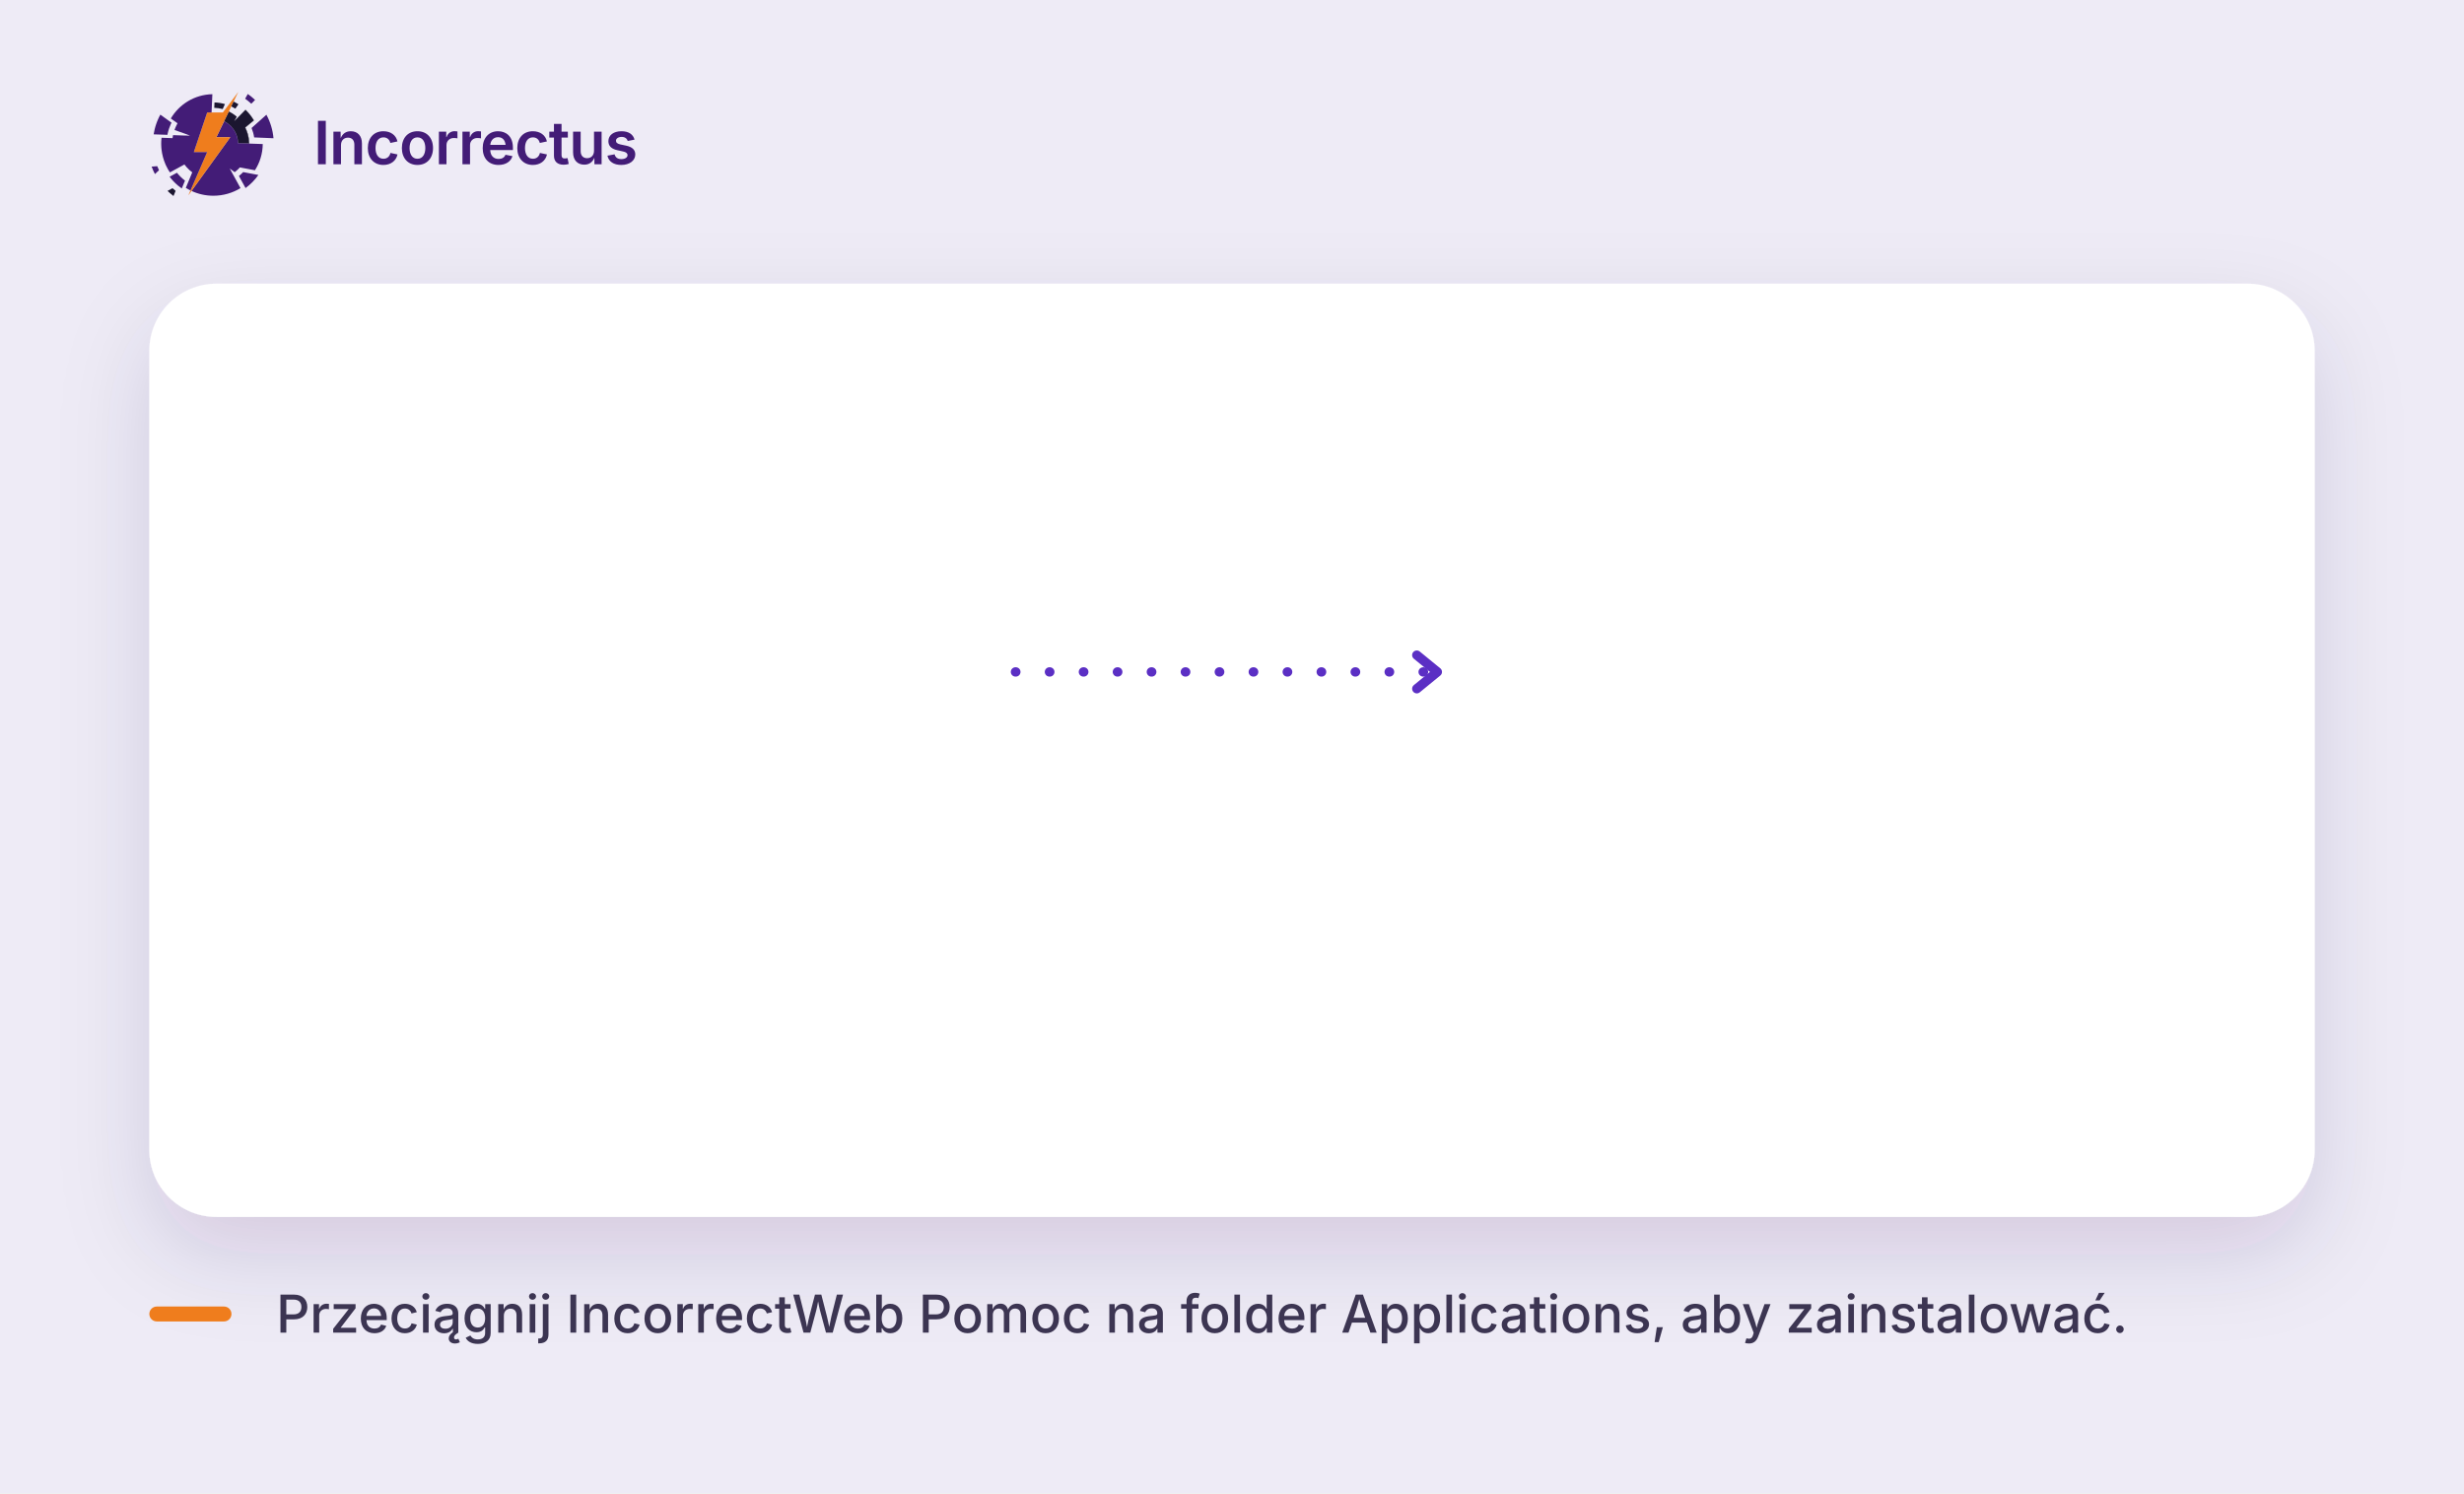
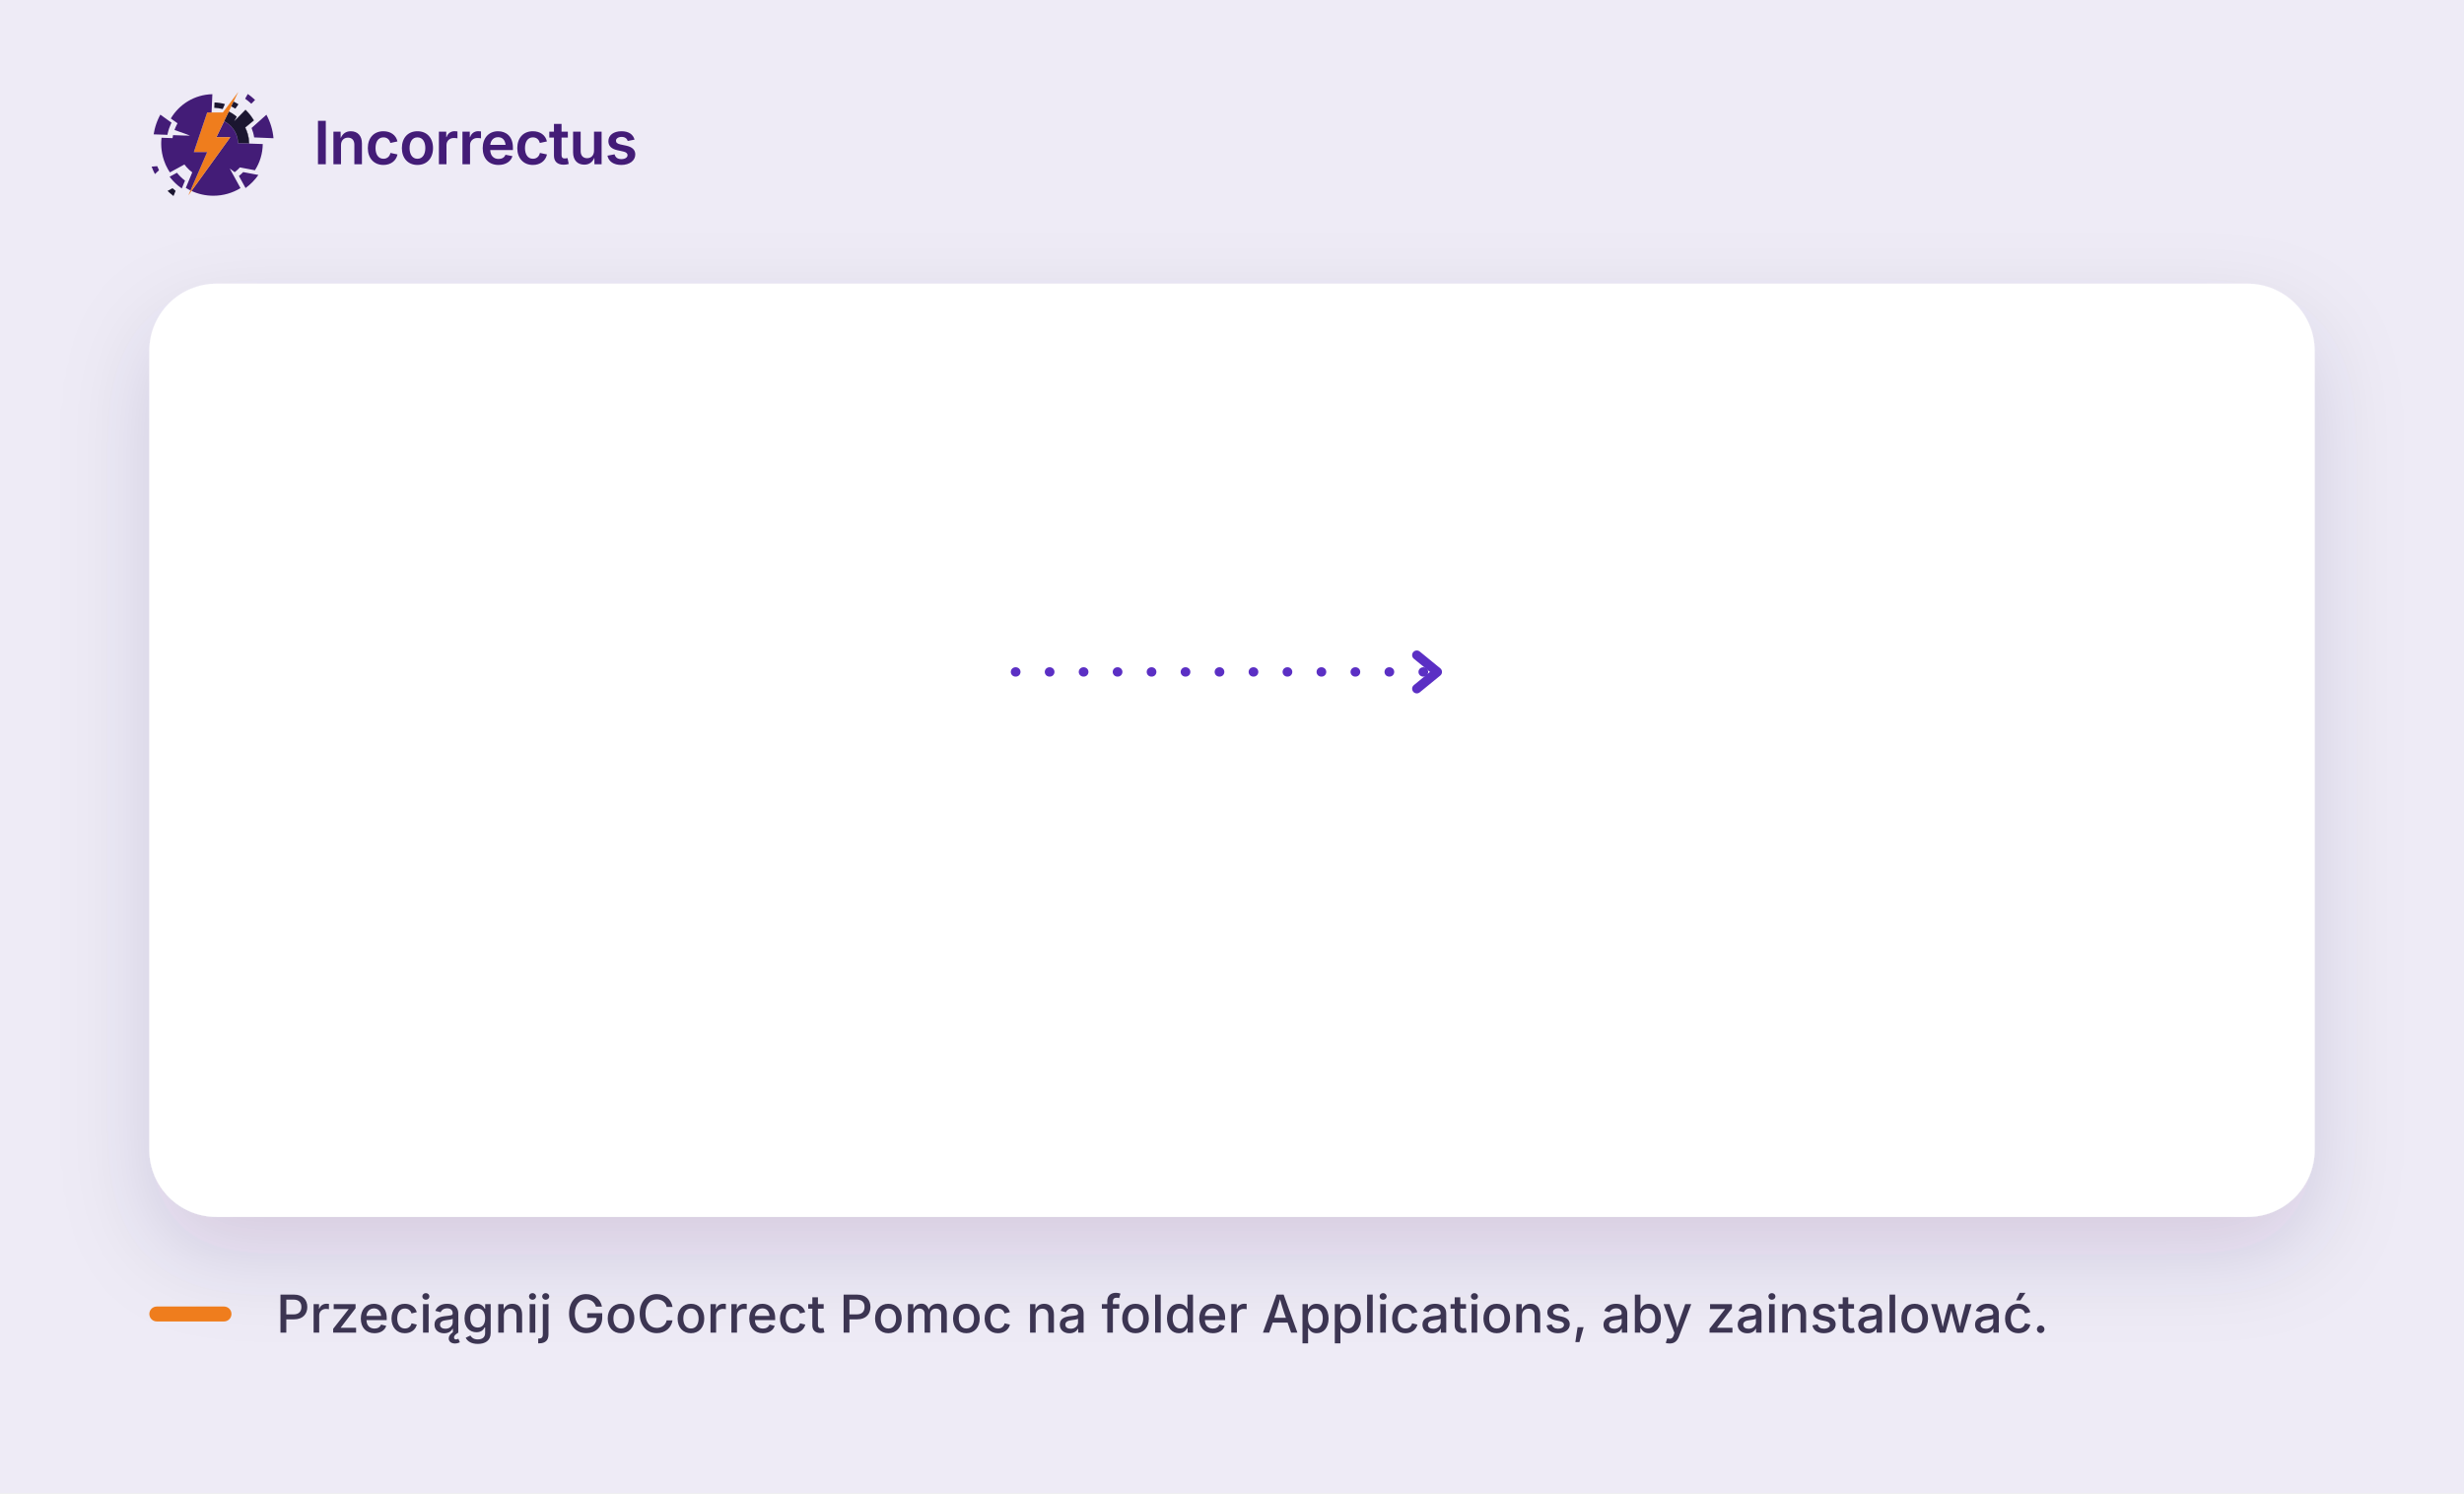
<svg xmlns="http://www.w3.org/2000/svg" xmlns:xlink="http://www.w3.org/1999/xlink" width="660" height="400" viewBox="0 0 660 400">
  <defs>
    <symbol id="incorrectus-mark" viewBox="170 185 1150 985">
      <path style="fill:var(--logo-ink, #1b1630)" d="M920.406 400.156C910.878 394.263 901.056 388.838 890.906 383.938L869.562 428.031L869.125 428.938L847.75 473.062C852.865 475.527 857.858 478.232 862.75 481.062C863.041 481.231 863.335 481.393 863.625 481.562C929.306 519.963 973.767 590.592 975.375 671.781C997.383 672.535 1008.86 672.903 1024.44 673.438C1024.76 673.448 1025.12 673.458 1025.44 673.469C1040.91 674 1061.97 674.726 1074.47 675.156C1074.29 623.246 1061.41 573.36 1039.56 529.906C1034.8 533.798 1032.77 535.515 1026.78 540.375C1026.47 539.987 1027.1 540.763 1026.78 540.375C1032.88 535.425 1034.75 533.834 1039.56 529.906C1039.87 529.658 1040.08 529.495 1040.38 529.25C1054.76 517.5 1068.9 505.925 1079.12 497.469C1079.33 497.297 1079.7 496.985 1079.91 496.812C1090.05 488.421 1100.99 479.401 1118.25 465.375C1097.73 429.61 1072.18 397.09 1042.5 368.844C1033.86 377.601 1017.92 393.754 1008.09 403.719C1007.9 403.917 1007.6 404.208 1007.41 404.406C997.529 414.421 985.793 426.309 972.969 439.312C972.709 439.576 972.543 439.766 972.281 440.031C960.327 452.152 939.88 472.074 939.88 472.074L939.88 472.074L939.88 472.074C939.88 472.074 957.379 442.029 963.406 431.969C950.248 420.467 936.153 410 921.25 400.719" />
      <path style="fill:var(--logo-ink, #1b1630)" d="M1042.67 368.604C1041.68 368.558 1040.52 370.129 1039.99 370.669C1039.63 371.033 1039.28 371.395 1038.92 371.759C1038.56 372.123 1038.2 372.485 1037.84 372.849C1037.48 373.213 1037.13 373.584 1036.77 373.948C1036.41 374.312 1036.06 374.674 1035.7 375.038C1029.62 381.227 1023.54 387.418 1017.46 393.606C1000.73 410.636 984.092 427.76 967.252 444.681C958.513 453.461 949.636 462.098 940.851 470.831C941.389 469.903 941.924 468.97 942.462 468.043C944.193 465.061 945.918 462.082 947.651 459.101C951.458 452.556 955.27 446.012 959.101 439.482C960.147 437.698 961.193 435.917 962.245 434.138C962.394 433.887 962.54 433.636 962.689 433.386C962.828 433.151 962.974 432.916 963.113 432.681C963.215 432.51 963.369 432.316 963.384 432.112C963.413 431.693 962.929 431.416 962.65 431.177C962.374 430.939 962.097 430.7 961.821 430.463C961.545 430.226 961.268 429.987 960.991 429.749C958.505 427.612 955.976 425.531 953.419 423.479C943.158 415.246 932.385 407.716 921.251 400.715C932.655 407.953 943.702 415.732 954.153 424.299C956.405 426.146 958.655 427.995 960.856 429.903C961.407 430.381 961.955 430.864 962.506 431.341C962.716 431.523 963.185 431.786 963.162 432.103C963.128 432.549 962.726 432.886 962.496 433.27C962.346 433.52 962.202 433.772 962.052 434.022C961.895 434.286 961.737 434.549 961.58 434.813C960.277 436.998 958.978 439.183 957.683 441.372C953.446 448.538 949.23 455.721 945.018 462.902C943.588 465.339 942.163 467.775 940.735 470.213C940.458 470.686 940.173 471.158 939.896 471.631C939.792 471.81 939.485 472.168 939.867 472.277C939.917 472.292 940.007 472.192 940.079 472.142C940.079 472.143 940.089 472.142 940.089 472.142C940.311 471.989 940.571 471.697 940.658 471.612C940.748 471.524 940.838 471.43 940.928 471.342C941.938 470.36 942.948 469.382 943.957 468.4C948.004 464.458 952.043 460.506 956.072 456.545C973.465 439.445 990.485 421.971 1007.7 404.689C1015.49 396.866 1023.24 389.007 1031.01 381.163C1033.52 378.626 1036.04 376.091 1038.55 373.553C1039.63 372.465 1040.71 371.38 1041.78 370.292C1041.95 370.123 1042.13 369.951 1042.3 369.781C1042.37 369.71 1042.64 369.591 1042.54 369.598C1042.44 369.604 1042.67 369.717 1042.74 369.781C1042.84 369.875 1042.93 369.977 1043.03 370.071C1043.35 370.379 1043.66 370.679 1043.98 370.987C1044.6 371.579 1045.22 372.175 1045.83 372.771C1047.35 374.261 1048.86 375.758 1050.35 377.276C1054.84 381.833 1059.25 386.463 1063.55 391.205C1076.42 405.426 1088.4 420.517 1099.19 436.385C1103.52 442.758 1107.68 449.222 1111.71 455.793C1113.05 457.983 1114.37 460.197 1115.65 462.419C1116.08 463.163 1116.5 463.904 1116.93 464.648C1117.01 464.78 1117.09 464.911 1117.17 465.043C1117.21 465.111 1117.3 465.322 1117.28 465.246C1117.24 465.046 1116.91 465.469 1116.74 465.603C1116.37 465.901 1116 466.201 1115.63 466.5C1114.94 467.057 1114.26 467.62 1113.57 468.178C1111.01 470.252 1108.45 472.322 1105.89 474.4C1098.31 480.561 1090.76 486.743 1083.21 492.948C1068.76 504.834 1054.3 516.706 1039.75 528.474C1039.43 528.73 1039.12 528.989 1038.8 529.246C1037.98 529.652 1037.1 530.536 1036.7 530.866C1034.46 532.717 1032.22 534.575 1029.97 536.422C1029.16 537.086 1028.36 537.747 1027.55 538.409C1027.46 538.477 1027.39 538.546 1027.31 538.612C1027.01 538.83 1026.68 539.077 1026.37 539.374C1026.33 539.399 1026.27 539.436 1026.29 539.422C1026.3 539.417 1026.31 539.417 1026.32 539.412C1026.07 539.663 1025.85 539.922 1025.81 540.194C1025.77 540.461 1025.79 540.603 1025.89 540.849C1025.88 540.858 1025.87 540.87 1025.86 540.878C1025.78 540.948 1025.96 541.175 1026.05 541.129C1026.06 541.127 1026.06 541.141 1026.06 541.139C1026.06 541.138 1026.07 541.14 1026.07 541.139C1026.11 541.161 1026.15 541.191 1026.18 541.206C1026.62 541.447 1027.15 541.244 1027.67 540.936C1027.66 540.959 1027.67 540.991 1027.65 541.013C1027.6 541.069 1027.75 540.927 1027.82 540.869C1027.82 540.865 1027.82 540.862 1027.83 540.859C1028.5 540.426 1029.13 539.808 1029.52 539.499C1029.72 539.33 1029.93 539.157 1030.14 538.988C1030.47 538.726 1030.97 538.317 1031.3 538.052C1031.66 537.762 1032.01 537.465 1032.37 537.174C1033.03 536.633 1033.65 536.134 1034.31 535.592C1035.89 534.295 1037.66 533.004 1039.21 531.609C1041.15 535.213 1042.78 539.022 1044.46 542.75C1047.8 550.21 1050.87 557.796 1053.65 565.485C1062.7 590.519 1068.7 616.666 1071.4 643.153C1072.43 653.306 1072.86 663.474 1073.02 673.672C1072.46 673.65 1071.88 673.63 1071.46 673.614C1069.41 673.539 1067.37 673.468 1065.33 673.392C1060.22 673.204 1055.11 673.012 1050 672.823C1032.84 672.19 1015.68 671.57 998.514 670.952C993.415 670.768 988.313 670.578 983.215 670.392C981.519 670.331 979.828 670.272 978.132 670.209C977.758 670.195 977.379 670.138 977.003 670.103C976.997 669.8 976.993 669.499 976.984 669.196C976.901 666.235 976.757 663.278 976.56 660.322C976.058 652.819 975.196 645.342 973.955 637.925C970.265 615.863 963.276 594.367 953.294 574.349C936.475 540.619 911.565 511.874 880.555 490.45C873.079 485.285 865.287 480.616 857.26 476.358C855.159 475.243 853.041 474.151 850.904 473.107C850.476 472.898 850.041 472.696 849.611 472.49C849.577 472.473 849.54 472.459 849.505 472.441C849.534 472.38 849.563 472.32 849.592 472.258C849.811 471.795 850.029 471.333 850.248 470.869C850.684 469.946 851.123 469.024 851.56 468.101C852.869 465.33 854.176 462.557 855.486 459.786C859.632 451.012 863.787 442.239 867.929 433.463C871.34 426.236 874.745 419.007 878.153 411.779C880.112 407.625 882.069 403.471 884.028 399.317C885.116 397.009 886.209 394.699 887.298 392.391C887.95 391.006 888.603 389.628 889.256 388.243C889.473 387.782 889.694 387.316 889.912 386.854C890.129 386.393 890.34 385.937 890.558 385.475C890.687 385.202 890.82 384.651 891.098 384.51C891.319 384.399 891.731 384.706 891.927 384.8C892.386 385.018 892.84 385.236 893.297 385.456C893.719 385.659 894.14 385.868 894.561 386.073C895.403 386.483 896.24 386.89 897.078 387.308C898.335 387.934 899.592 388.565 900.84 389.208C903.334 390.491 905.808 391.815 908.267 393.163C912.363 395.408 916.396 397.756 920.402 400.156C916.048 397.425 911.655 394.76 907.187 392.217C904.746 390.828 902.295 389.472 899.818 388.147C898.577 387.483 897.334 386.826 896.085 386.179C895.251 385.747 894.414 385.311 893.577 384.887C893.158 384.674 892.734 384.47 892.313 384.26C891.945 384.075 891.542 383.791 891.117 383.816C890.422 383.857 890.183 384.628 889.921 385.157C889.694 385.614 889.463 386.079 889.236 386.536C889.009 386.993 888.788 387.449 888.561 387.906C888.334 388.363 888.103 388.818 887.876 389.275C887.422 390.189 886.97 391.101 886.516 392.015C885.381 394.3 884.246 396.588 883.111 398.873C881.068 402.986 879.02 407.097 876.977 411.21C873.422 418.367 869.874 425.525 866.318 432.681C861.317 442.744 856.324 452.808 851.328 462.873C850.193 465.16 849.059 467.453 847.923 469.741C847.475 470.644 846.446 472.167 846.698 473.242C846.987 474.471 848.701 475.007 849.698 475.518C850.116 475.733 850.526 475.957 850.943 476.174C851.359 476.392 851.772 476.6 852.187 476.821C852.601 477.041 853.018 477.273 853.431 477.496C853.845 477.719 854.263 477.936 854.675 478.161C860.883 481.562 866.95 485.225 872.829 489.167C893.935 503.322 912.526 521.091 927.935 541.284C947.907 567.454 962.006 597.924 968.862 630.131C971.083 640.561 972.551 651.158 973.261 661.798C973.344 663.046 973.41 664.292 973.473 665.541C973.515 666.375 973.556 667.214 973.589 668.049C973.642 669.401 973.321 672.178 974.688 673.084C975.538 673.646 977.045 673.506 978.016 673.537C978.453 673.551 978.892 673.562 979.328 673.576C979.757 673.589 980.183 673.601 980.611 673.614C984.13 673.725 987.645 673.842 991.163 673.952C1005.12 674.387 1019.09 674.808 1033.05 675.254C1043.26 675.58 1053.47 675.911 1063.69 676.238C1066.24 676.319 1068.8 676.397 1071.36 676.479C1072.24 676.507 1073.95 676.761 1074.8 676.315C1076.27 675.541 1075.89 673.27 1075.86 671.897C1075.85 671.355 1075.84 670.809 1075.82 670.267C1075.81 669.725 1075.81 669.188 1075.8 668.647C1075.78 668.106 1075.75 667.567 1075.74 667.026C1075.5 659.495 1075 651.971 1074.24 644.474C1070.91 611.612 1062.52 579.258 1049.57 548.875C1047.36 543.699 1045.02 538.584 1042.56 533.528C1042.33 533.07 1042.12 532.606 1041.89 532.149C1041.67 531.701 1041.3 530.854 1040.86 530.143C1042.4 528.879 1043.93 527.615 1045.47 526.352C1057.16 516.757 1068.87 507.188 1080.47 497.492C1090.16 489.396 1099.92 481.378 1109.68 473.377C1111.99 471.485 1114.3 469.594 1116.62 467.705C1117.28 467.165 1118.77 466.269 1118.82 465.284C1118.85 464.531 1117.96 463.342 1117.62 462.767C1117.4 462.396 1117.18 462.019 1116.96 461.648C1116.75 461.276 1116.54 460.909 1116.32 460.539C1116.1 460.168 1115.87 459.798 1115.65 459.429C1113.44 455.747 1111.18 452.09 1108.88 448.462C1099.02 432.914 1088.04 418.048 1076.21 403.947C1068.8 395.108 1061.04 386.536 1052.92 378.347C1050.51 375.921 1048.09 373.497 1045.62 371.132C1044.94 370.477 1044.01 369.299 1043.09 368.74C1042.95 368.659 1042.81 368.611 1042.67 368.604Z" />
      <path style="fill:var(--logo-violet, #431c77)" d="M899.031 903.031C899.615 903.464 900.333 904.012 900.906 904.438C901.157 904.623 901.47 904.878 901.719 905.062C901.979 905.256 902.334 905.495 902.594 905.688C915.061 914.939 933.634 928.722 944.031 936.438C948.416 933.16 952.696 929.77 956.906 926.281C957.168 926.062 957.427 925.842 957.688 925.625C969.393 915.863 980.401 905.295 990.625 894C990.881 893.716 991.118 893.41 991.375 893.125C991.872 893.219 992.007 893.251 992.5 893.344C1016.63 897.901 1031.18 900.639 1047.66 903.75C1047.96 903.81 1048.31 903.885 1048.59 903.938C1064.4 906.921 1088.48 911.457 1101.78 913.969C1102.06 914.021 1102.6 914.136 1102.88 914.188C1109.23 915.387 1121.73 917.763 1128.28 919C1172.6 850.069 1198.61 768.285 1199.41 680.438C1189.52 680.099 1183.73 679.911 1175.41 679.625C1175.06 679.613 1174.75 679.606 1174.41 679.594C1157.54 679.015 1138.44 678.352 1125.47 677.906C1125.2 677.897 1124.73 677.884 1124.47 677.875C1111.54 677.431 1087.96 676.616 1075.5 676.187C1075.25 676.179 1074.75 676.165 1074.5 676.156C1062 675.727 1040.94 674.999 1025.47 674.469C1025.15 674.458 1024.79 674.448 1024.47 674.438C1024.47 674.448 1024.47 674.458 1024.47 674.469C1012.01 674.041 998.874 673.597 985.219 673.125C983.603 673.07 982.33 673.022 980.906 672.969C980.237 672.946 979.94 672.93 979.25 672.906C977.576 672.849 976.531 672.818 975.406 672.781C974.958 672.766 974.858 672.765 974.406 672.75C974.401 672.416 974.382 672.084 974.375 671.75C972.758 590.909 928.449 520.588 863.031 482.375C862.742 482.205 862.448 482.043 862.156 481.875C857.311 479.074 852.41 476.378 847.344 473.937L781.781 609.375L781.781 609.406L781.344 610.25L780.344 612.344L779.875 613.344L779.844 613.344L777.375 618.469L903.5 618.469L703.062 896.062L702.562 896.75L671.75 939.438L671.375 939.969L671.125 940.312L641.031 982L640.719 982.438L640.406 982.844L610.75 1023.94L610.5 1024.28L610.125 1024.78L580.687 1065.56L580.094 1066.38L565.75 1086.25L565.531 1086.56L565.125 1087.12L550.812 1106.94C551.244 1107.14 551.693 1107.3 552.125 1107.5C558.304 1110.34 564.557 1113.04 570.875 1115.62C573.316 1116.62 575.788 1117.58 578.25 1118.53C578.311 1118.56 578.376 1118.57 578.438 1118.59C578.481 1118.61 578.519 1118.64 578.562 1118.66C578.583 1118.67 578.604 1118.68 578.625 1118.69C583.358 1120.53 588.132 1122.28 592.938 1123.97C595.308 1124.8 597.676 1125.64 600.062 1126.44C607.188 1128.82 614.355 1131.11 621.625 1133.16C628.851 1135.19 636.17 1136.99 643.531 1138.69C644.978 1139.02 646.425 1139.36 647.875 1139.69C647.917 1139.7 647.958 1139.71 648 1139.72C648.031 1139.73 648.062 1139.74 648.094 1139.75C648.239 1139.78 648.386 1139.81 648.531 1139.84C648.645 1139.87 648.761 1139.88 648.875 1139.91C655.863 1141.43 662.901 1142.82 670 1144.03C670.042 1144.04 670.083 1144.06 670.125 1144.06C670.218 1144.08 670.314 1144.08 670.406 1144.09C672.015 1144.36 673.638 1144.59 675.25 1144.84C681.531 1145.84 687.857 1146.72 694.219 1147.47C695.638 1147.64 697.046 1147.84 698.469 1148C698.552 1148.01 698.633 1148.02 698.719 1148.03C705.951 1148.81 713.236 1149.39 720.562 1149.84C722.392 1149.96 724.227 1150.06 726.062 1150.16C726.198 1150.16 726.333 1150.18 726.469 1150.19C734.266 1150.57 742.106 1150.81 750 1150.81C840.52 1150.81 925.093 1125.45 997.062 1081.47C991.798 1071.89 989.876 1068.4 985.469 1060.38C985.292 1060.05 985.176 1059.85 985 1059.53C980.623 1051.57 977.125 1045.21 973.406 1038.44C973.378 1038.39 973.341 1038.33 973.312 1038.28C973.288 1038.24 973.266 1038.2 973.25 1038.16C973.244 1038.14 973.225 1038.14 973.219 1038.12C973.208 1038.11 973.191 1038.09 973.188 1038.06C973.183 1038.05 973.185 1038.04 973.188 1038.03C973.183 1038.02 973.192 1038.01 973.188 1038C973.11 1037.86 973.016 1037.7 972.937 1037.56C965.393 1023.83 955.336 1005.52 949.281 994.5C949.157 994.274 948.909 993.851 948.781 993.625C942.746 982.641 931.367 961.898 925.156 950.594C925.029 950.362 924.784 949.952 924.656 949.719C918.424 938.377 909.102 921.377 901.031 906.688C900.866 906.386 900.698 906.116 900.531 905.812C900.402 905.577 900.285 905.363 900.156 905.125C900.098 905.019 900.056 904.915 900 904.813C899.669 904.213 899.345 903.66 899 903.031" />
      <path style="fill:var(--logo-violet, #431c77)" d="M1232.66 413.875C1216.5 428.307 1205.8 437.847 1195.06 447.438C1194.85 447.631 1194.53 447.933 1194.31 448.125C1189.07 452.805 1180.54 460.395 1175.84 464.594C1175.85 464.602 1175.84 464.617 1175.84 464.625C1175.65 464.802 1175.26 465.136 1175.06 465.312C1170.34 469.534 1161.17 477.737 1156.47 481.938C1156.27 482.113 1155.88 482.449 1155.69 482.625C1150.94 486.868 1142.2 494.674 1136.94 499.375C1136.72 499.57 1136.38 499.867 1136.16 500.062C1125.29 509.768 1114.12 519.76 1097.69 534.438C1108.78 561.588 1116.83 590.295 1121.31 620.188C1143.68 621.132 1156.25 621.66 1170.97 622.281C1171.27 622.294 1171.67 622.331 1171.97 622.344C1179.16 622.647 1190.05 623.108 1196.38 623.375C1196.63 623.386 1197.12 623.395 1197.38 623.406C1203.66 623.671 1215.6 624.181 1221.69 624.438C1221.94 624.448 1222.44 624.458 1222.69 624.469C1228.75 624.724 1240.36 625.225 1246.88 625.5C1247.15 625.512 1247.63 625.519 1247.91 625.531C1261.26 626.094 1277.98 626.813 1297.22 627.625C1290.45 550.715 1267.86 478.384 1232.66 413.875Z" />
      <path style="fill:var(--logo-violet, #431c77)" d="M1021.34 935.719C1010.4 947.163 998.774 957.947 986.469 967.938C986.204 968.153 985.922 968.348 985.656 968.562C984.647 969.378 983.612 970.164 982.594 970.969C990.055 984.547 1000.43 1003.46 1006.5 1014.5C1006.62 1014.72 1006.88 1015.15 1007 1015.38C1009.96 1020.76 1015.75 1031.31 1018.69 1036.66C1018.81 1036.88 1019.06 1037.33 1019.19 1037.56C1022.11 1042.88 1027.71 1053.07 1030.81 1058.72C1030.95 1058.96 1031.18 1059.38 1031.31 1059.62C1034.43 1065.29 1039.44 1074.42 1042.94 1080.78C1088.18 1047.95 1127.69 1007.74 1159.72 961.875C1152.28 960.471 1140.48 958.234 1133.78 956.969C1133.5 956.915 1132.97 956.803 1132.69 956.75C1125.9 955.469 1112.93 953.026 1106.34 951.781C1106.06 951.728 1105.5 951.616 1105.22 951.562C1098.57 950.307 1085.68 947.889 1078.66 946.562C1078.37 946.508 1077.85 946.399 1077.56 946.344C1062.63 943.525 1041.94 939.608 1021.34 935.719Z" />
      <path style="fill:var(--logo-ink, #1b1630)" d="M1024.44 673.438C1024.44 673.772 1024.47 674.102 1024.47 674.438C1024.79 674.448 1025.15 674.458 1025.47 674.469C1025.47 674.134 1025.44 673.803 1025.44 673.469C1025.12 673.458 1024.76 673.448 1024.44 673.438Z" />
      <path style="fill:var(--logo-orange, #ef7d1d);stroke:var(--logo-orange, #ef7d1d)" d="M975.302 209.516L836.943 393.288L693.788 393.288L572.469 753.573L693.788 753.573L524.698 1143.11L903.513 618.475L777.368 618.475" />
      <path style="fill:var(--logo-violet, #431c77)" d="M418.719 941.594C418.486 941.721 418.046 941.966 417.812 942.094C412.309 945.102 402.258 950.614 396.406 953.812C396.168 953.943 395.77 954.151 395.531 954.281C389.688 957.475 380.617 962.44 374.219 965.938C373.957 966.08 373.606 966.263 373.344 966.406C366.918 969.918 359.22 974.133 352.031 978.062C373.576 1006.42 398.086 1032.41 425.094 1055.56C425.368 1055.8 425.631 1056.05 425.906 1056.28C426.322 1056.64 426.739 1056.99 427.156 1057.34C427.427 1057.57 427.697 1057.8 427.969 1058.03C439.094 1067.42 450.636 1076.31 462.562 1084.72C465.464 1077.72 469.368 1068.35 472 1062C472.105 1061.75 472.271 1061.35 472.375 1061.09C475.018 1054.72 479.378 1044.13 481.844 1038.19C481.945 1037.94 482.149 1037.49 482.25 1037.25C484.707 1031.32 489.342 1020.11 491.719 1014.38C491.817 1014.14 492.027 1013.67 492.125 1013.44C464.835 992.533 440.211 968.4 418.719 941.594Z" />
      <path style="fill:var(--logo-violet, #431c77)" d="M537.531 603.844C537.421 604.168 510.404 603.872 485.5 603C485.285 602.992 485.281 603.008 485.063 603C484.75 602.989 484.743 602.979 484.438 602.969C459.995 602.118 458.967 602.076 434.344 601.219C434.144 601.212 434.14 601.226 433.938 601.219C433.922 601.219 433.922 601.219 433.906 601.219C433.9 601.219 433.881 601.219 433.875 601.219C433.594 601.209 433.588 601.197 433.312 601.188C408.905 600.333 407.965 600.297 383.406 599.438C381.596 608.115 380.199 616.926 379 625.813C378.955 626.145 378.919 626.48 378.875 626.812C378.617 626.803 378.102 626.79 377.844 626.781C365.525 626.339 342.288 625.488 328.688 625C328.411 624.99 327.965 624.979 327.688 624.969C321.042 624.73 311.043 624.356 303.75 624.094C303.436 624.082 303.034 624.074 302.719 624.063C295.346 623.798 286.886 623.484 278.625 623.188C278.162 627.255 277.673 631.309 277.313 635.406C276.874 640.379 276.594 645.39 276.313 650.406C276.212 652.192 276.048 653.959 275.969 655.75C275.967 655.781 275.97 655.812 275.969 655.844C275.71 661.678 275.6 667.548 275.563 673.438C275.56 673.772 275.533 674.102 275.531 674.438C275.529 675.065 275.5 675.684 275.5 676.312C275.5 679.514 275.593 682.688 275.656 685.875C275.663 686.208 275.68 686.542 275.688 686.875C275.866 695.015 276.167 703.123 276.75 711.156C277.168 716.909 277.692 722.618 278.313 728.312C283.485 775.768 295.696 821.086 313.813 863.281C313.952 863.607 314.109 863.924 314.25 864.25C315.696 867.597 317.136 870.943 318.656 874.25C318.806 874.576 318.974 874.893 319.125 875.219C329.35 897.324 341.256 918.487 354.625 938.594C361.633 934.763 369.496 930.498 375.781 927.063C376.044 926.919 376.394 926.706 376.656 926.562C382.901 923.149 392.022 918.162 397.75 915.031C397.987 914.902 398.389 914.692 398.625 914.563C410.348 908.154 431.11 896.825 441.938 890.906C442.159 890.785 442.592 890.527 442.813 890.406C453.633 884.491 474.455 873.112 486.094 866.75C486.328 866.622 486.734 866.41 486.969 866.281C487.165 866.553 487.365 866.823 487.563 867.094C493.826 875.695 500.503 883.973 507.562 891.906C507.793 892.165 508.019 892.429 508.25 892.688C515.817 901.137 523.783 909.196 532.188 916.813C532.444 917.045 532.711 917.268 532.969 917.5C540.716 924.475 548.792 931.1 557.188 937.313C557.464 937.517 557.754 937.703 558.031 937.906C557.919 938.178 557.737 938.573 557.625 938.844C552.112 952.146 543.261 973.535 538.406 985.25C538.305 985.495 538.101 985.974 538 986.219C533.183 997.841 523.85 1020.38 518.906 1032.31C518.805 1032.56 518.601 1033.01 518.5 1033.25C516.075 1039.1 511.751 1049.55 509.156 1055.81C509.052 1056.06 508.886 1056.47 508.781 1056.72C506.181 1062.99 502.299 1072.35 499.438 1079.25C506.326 1083.54 513.322 1087.67 520.438 1091.62C520.445 1091.63 520.461 1091.62 520.469 1091.62C527.576 1095.57 534.796 1099.36 542.125 1102.94L551.719 1080.84L552.094 1079.97L561.719 1057.81L562.125 1056.88L581.625 1011.94L582.031 1011L601.594 965.969L601.969 965.062L621.531 920.031L621.938 919.094L641.5 874.031L641.906 873.094L693.781 753.563L572.469 753.562L614.375 629.156L614.688 628.156L621.562 607.781L621.875 606.781L634.188 570.313L634.469 569.375L668.969 466.969L669.406 465.719L688.563 408.813L688.938 407.688L693.781 393.281L733.75 393.281C734.198 382.991 735.052 363.19 735.531 352.188C735.543 351.92 735.582 351.456 735.594 351.188C736.168 338.016 737.028 317.976 737.719 302.125C737.733 301.802 737.736 301.449 737.75 301.125C738.444 285.201 739.017 272.475 739.906 252.063C739.924 251.647 739.919 251.481 739.938 251.063C740.377 240.985 740.5 238.456 741 226.969C579.933 230.137 439.766 318.043 362.969 447.938C371.568 454.094 374.98 456.554 382.5 461.938C382.815 462.163 382.999 462.307 383.312 462.531C398.634 473.499 411.338 482.593 423.344 491.188C423.585 491.36 423.916 491.578 424.156 491.75C424.152 491.758 424.161 491.773 424.156 491.781C423.99 492.073 423.821 492.364 423.656 492.656C420.498 498.256 417.468 503.914 414.594 509.688C414.444 509.989 414.305 510.292 414.156 510.594C407.452 524.155 401.549 538.196 396.5 552.625C416.807 559.788 430.385 564.584 442.719 568.938C442.967 569.025 443.409 569.163 443.656 569.25C455.918 573.579 476.768 580.936 489.875 585.562C490.142 585.657 490.543 585.811 490.813 585.906C504.023 590.569 514.661 595.778 537.531 603.844Z" />
      <path style="fill:var(--logo-violet, #431c77)" d="M239.281 881.75L188.344 885.906C197.051 909.2 207.175 931.776 218.594 953.594C228.26 944.426 244.106 929.424 255.656 918.469C249.765 906.474 244.307 894.215 239.281 881.75Z" />
      <path style="fill:var(--logo-violet, #431c77)" d="M267.719 412.938C263.97 419.787 260.369 426.729 256.906 433.75C253.488 440.679 250.194 447.692 247.062 454.781C247.044 454.824 247.019 454.864 247 454.906C246.977 454.958 246.96 455.011 246.938 455.062C246.342 456.412 245.835 457.801 245.25 459.156C242.722 465.016 240.234 470.881 237.906 476.844C235.043 484.176 232.303 491.581 229.75 499.062C229.747 499.072 229.753 499.085 229.75 499.094C228.358 503.175 227.142 507.345 225.844 511.469C224.76 514.911 223.58 518.31 222.562 521.781C222.55 521.822 222.543 521.865 222.531 521.906C220.308 529.499 218.243 537.149 216.344 544.875C216.336 544.907 216.32 544.937 216.312 544.969C216.3 545.02 216.294 545.073 216.281 545.125C212.489 560.58 209.354 576.307 206.906 592.25C231.293 593.111 231.844 593.119 256.781 594C269.406 594.437 269.406 594.438 282.031 594.875C294.656 595.328 294.656 595.328 307.281 595.781C319.656 596.211 320.109 596.211 332.031 596.625C332.117 596.175 332.226 595.731 332.312 595.281C333.003 591.7 333.751 588.143 334.531 584.594C334.684 583.899 334.813 583.193 334.969 582.5C334.974 582.478 334.995 582.459 335 582.438C335 582.437 335 582.407 335 582.406C335.011 582.357 335.025 582.335 335.031 582.312C335.032 582.303 335.03 582.291 335.031 582.281C335.033 582.263 335.027 582.237 335.031 582.219C335.134 581.766 335.271 581.328 335.375 580.875C336.841 574.483 338.469 568.154 340.219 561.875C340.441 561.084 340.649 560.289 340.875 559.5C342.619 553.379 344.492 547.317 346.5 541.312C346.842 540.29 347.181 539.269 347.531 538.25C351.885 525.557 356.824 513.15 362.312 501.031C362.434 500.764 362.535 500.486 362.656 500.219C362.661 500.209 362.672 500.192 362.688 500.188C362.689 500.184 362.717 500.191 362.719 500.188C362.721 500.179 362.716 500.165 362.719 500.156C362.724 500.138 362.711 500.111 362.719 500.094C362.811 499.891 362.902 499.682 363 499.469C363.088 499.275 363.171 499.052 363.281 498.812C363.334 498.699 363.38 498.618 363.406 498.562C363.408 498.558 363.424 498.504 363.469 498.406C363.674 497.961 363.918 497.537 364.125 497.094C365.85 493.387 367.61 489.711 369.438 486.062C359.678 479.051 359.343 478.813 349.25 471.562C338.984 464.187 338.984 464.188 328.719 456.812C318.453 449.422 318.453 449.422 308.188 442.031L267.719 412.938Z" />
      <path style="fill:var(--logo-ink, #1b1630)" d="M378.406 1082.25C365.506 1089.3 344.599 1100.72 333.219 1106.94C340.5 1113.98 347.905 1120.89 355.531 1127.56C365.804 1136.55 376.472 1145.09 387.344 1153.38C392.48 1140.98 400.583 1121.42 406.781 1106.47C397.051 1098.7 387.581 1090.65 378.406 1082.25Z" />
      <path style="fill:var(--logo-ink, #1b1630)" d="M934.375 294.094L913.125 338.031C925.855 344.181 938.151 351.099 950.031 358.594C957.847 347.628 968.631 332.5 978.5 318.656C964.359 309.603 949.584 301.468 934.375 294.094Z" />
      <path style="fill:var(--logo-violet, #431c77)" d="M1063.28 225.094C1056.91 236.419 1045.34 256.99 1039.19 267.938C1056.26 280.062 1072.57 293.173 1087.97 307.281C1090.39 309.5 1092.83 311.7 1095.22 313.969C1105.47 303.571 1116.14 292.732 1129.53 279.156C1128.57 278.234 1127.59 277.319 1126.62 276.406C1106.85 257.774 1085.64 240.663 1063.28 225.094Z" />
      <path style="fill:var(--logo-ink, #1b1630)" d="M760.406 302.094C759.716 317.945 758.855 337.868 758.281 351.031C784.786 351.695 810.495 355.488 835.062 362.125C840.173 350.72 849.415 330.1 855.312 316.938C825.082 308.093 793.278 302.993 760.406 302.094Z" />
    </symbol>
    <filter id="card-shadow" x="-10%" y="-10%" width="120%" height="140%">
      <feDropShadow dx="0" dy="10" stdDeviation="12" flood-color="#2a1252" flood-opacity="0.14" />
    </filter>
    <marker id="head" viewBox="0 0 12 12" refX="7" refY="6" markerWidth="12" markerHeight="12" markerUnits="userSpaceOnUse" orient="auto">
      <path d="M2.5 1.5 L8 6 L2.5 10.5" fill="none" stroke="#5b2fc4" stroke-width="2.5" stroke-linecap="round" stroke-linejoin="round" />
    </marker>
  </defs>
  <rect width="660" height="400" fill="#eeebf6" />
  <use href="#incorrectus-mark" xlink:href="#incorrectus-mark" x="40" y="24" width="34" height="29" />
  <text x="84" y="44" font-family="Onest, system-ui, -apple-system, 'Segoe UI', sans-serif" font-size="16" font-weight="600" fill="#431c77" letter-spacing="-0.2">Incorrectus</text>
  <rect x="40" y="76" width="580" height="250" rx="18" fill="#ffffff" filter="url(#card-shadow)" />
  <path d="M272 180 H 384" fill="none" stroke="#5b2fc4" stroke-width="2.5" stroke-linecap="round" stroke-dasharray="0.1 9" marker-end="url(#head)" />
  <rect x="40" y="350" width="22" height="4" rx="2" fill="#ef7d1d" />
-   <text x="74" y="357" font-family="Onest, system-ui, -apple-system, 'Segoe UI', sans-serif" font-size="14" font-weight="500" fill="#3c3552">Przeciągnij IncorrectWeb Pomoc na folder Applications, aby zainstalować.</text>
+   <text x="74" y="357" font-family="Onest, system-ui, -apple-system, 'Segoe UI', sans-serif" font-size="14" font-weight="500" fill="#3c3552">Przeciągnij GoCorrect Pomoc na folder Applications, aby zainstalować.</text>
</svg>
